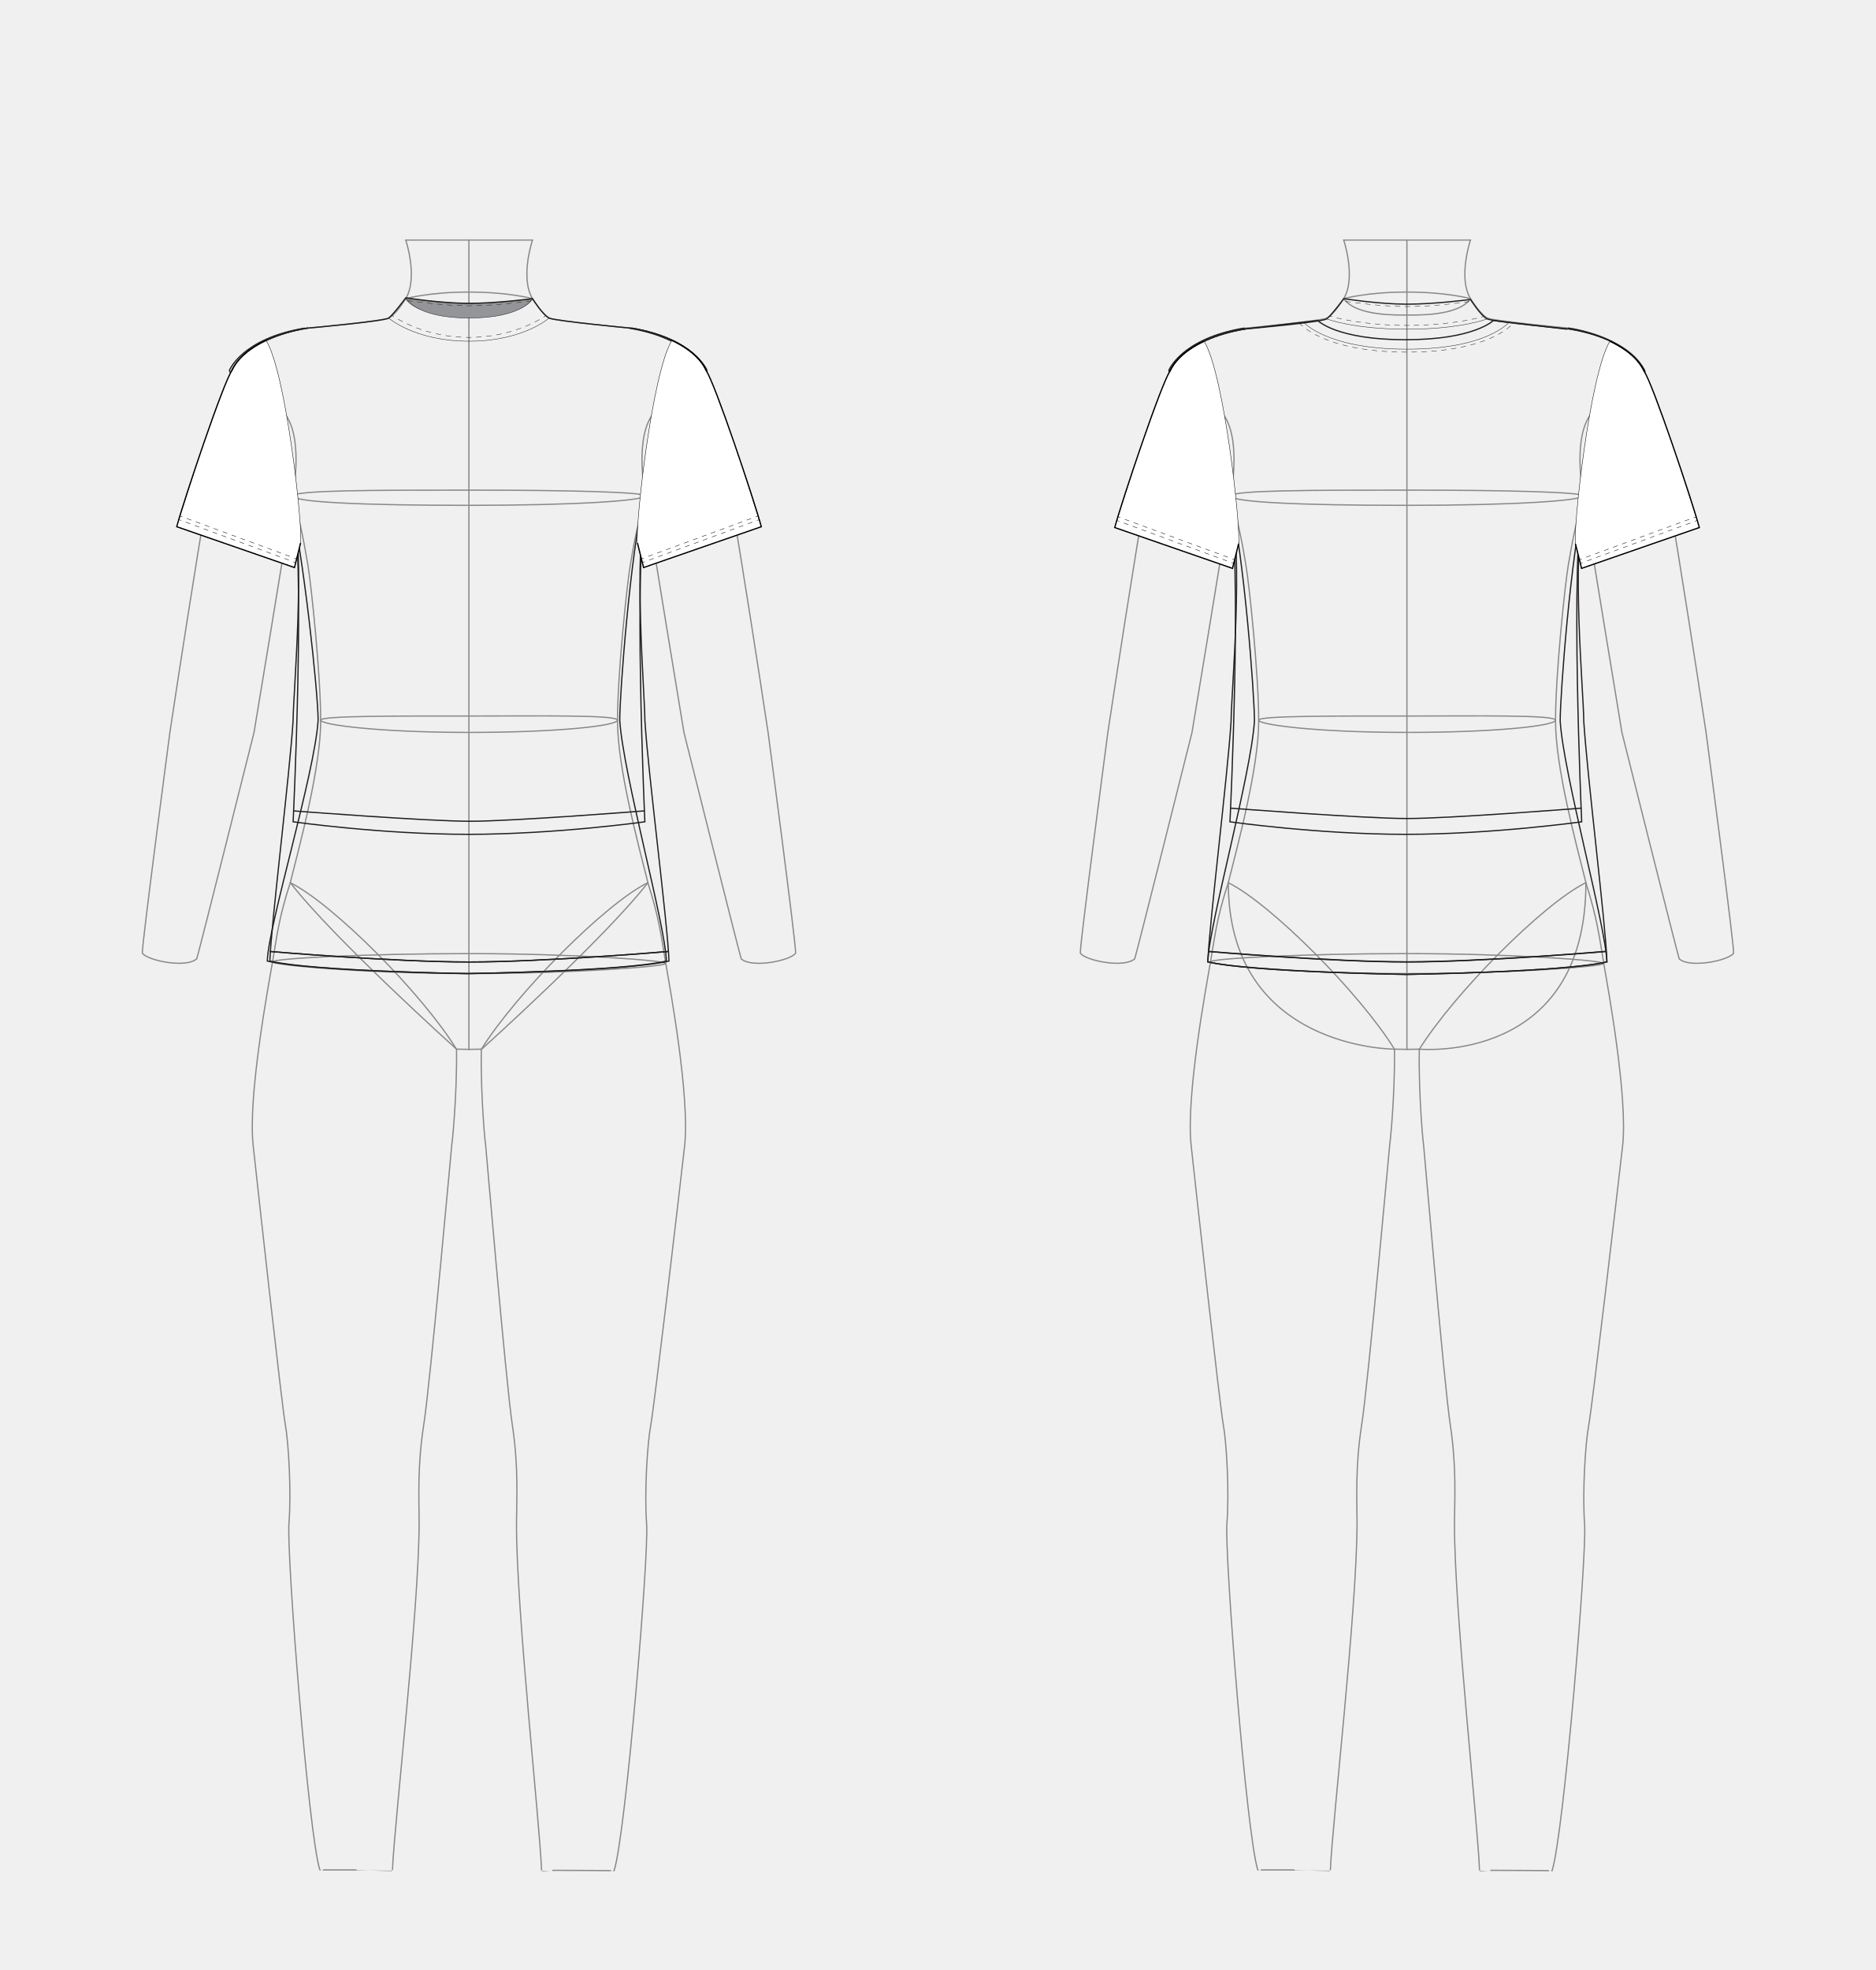
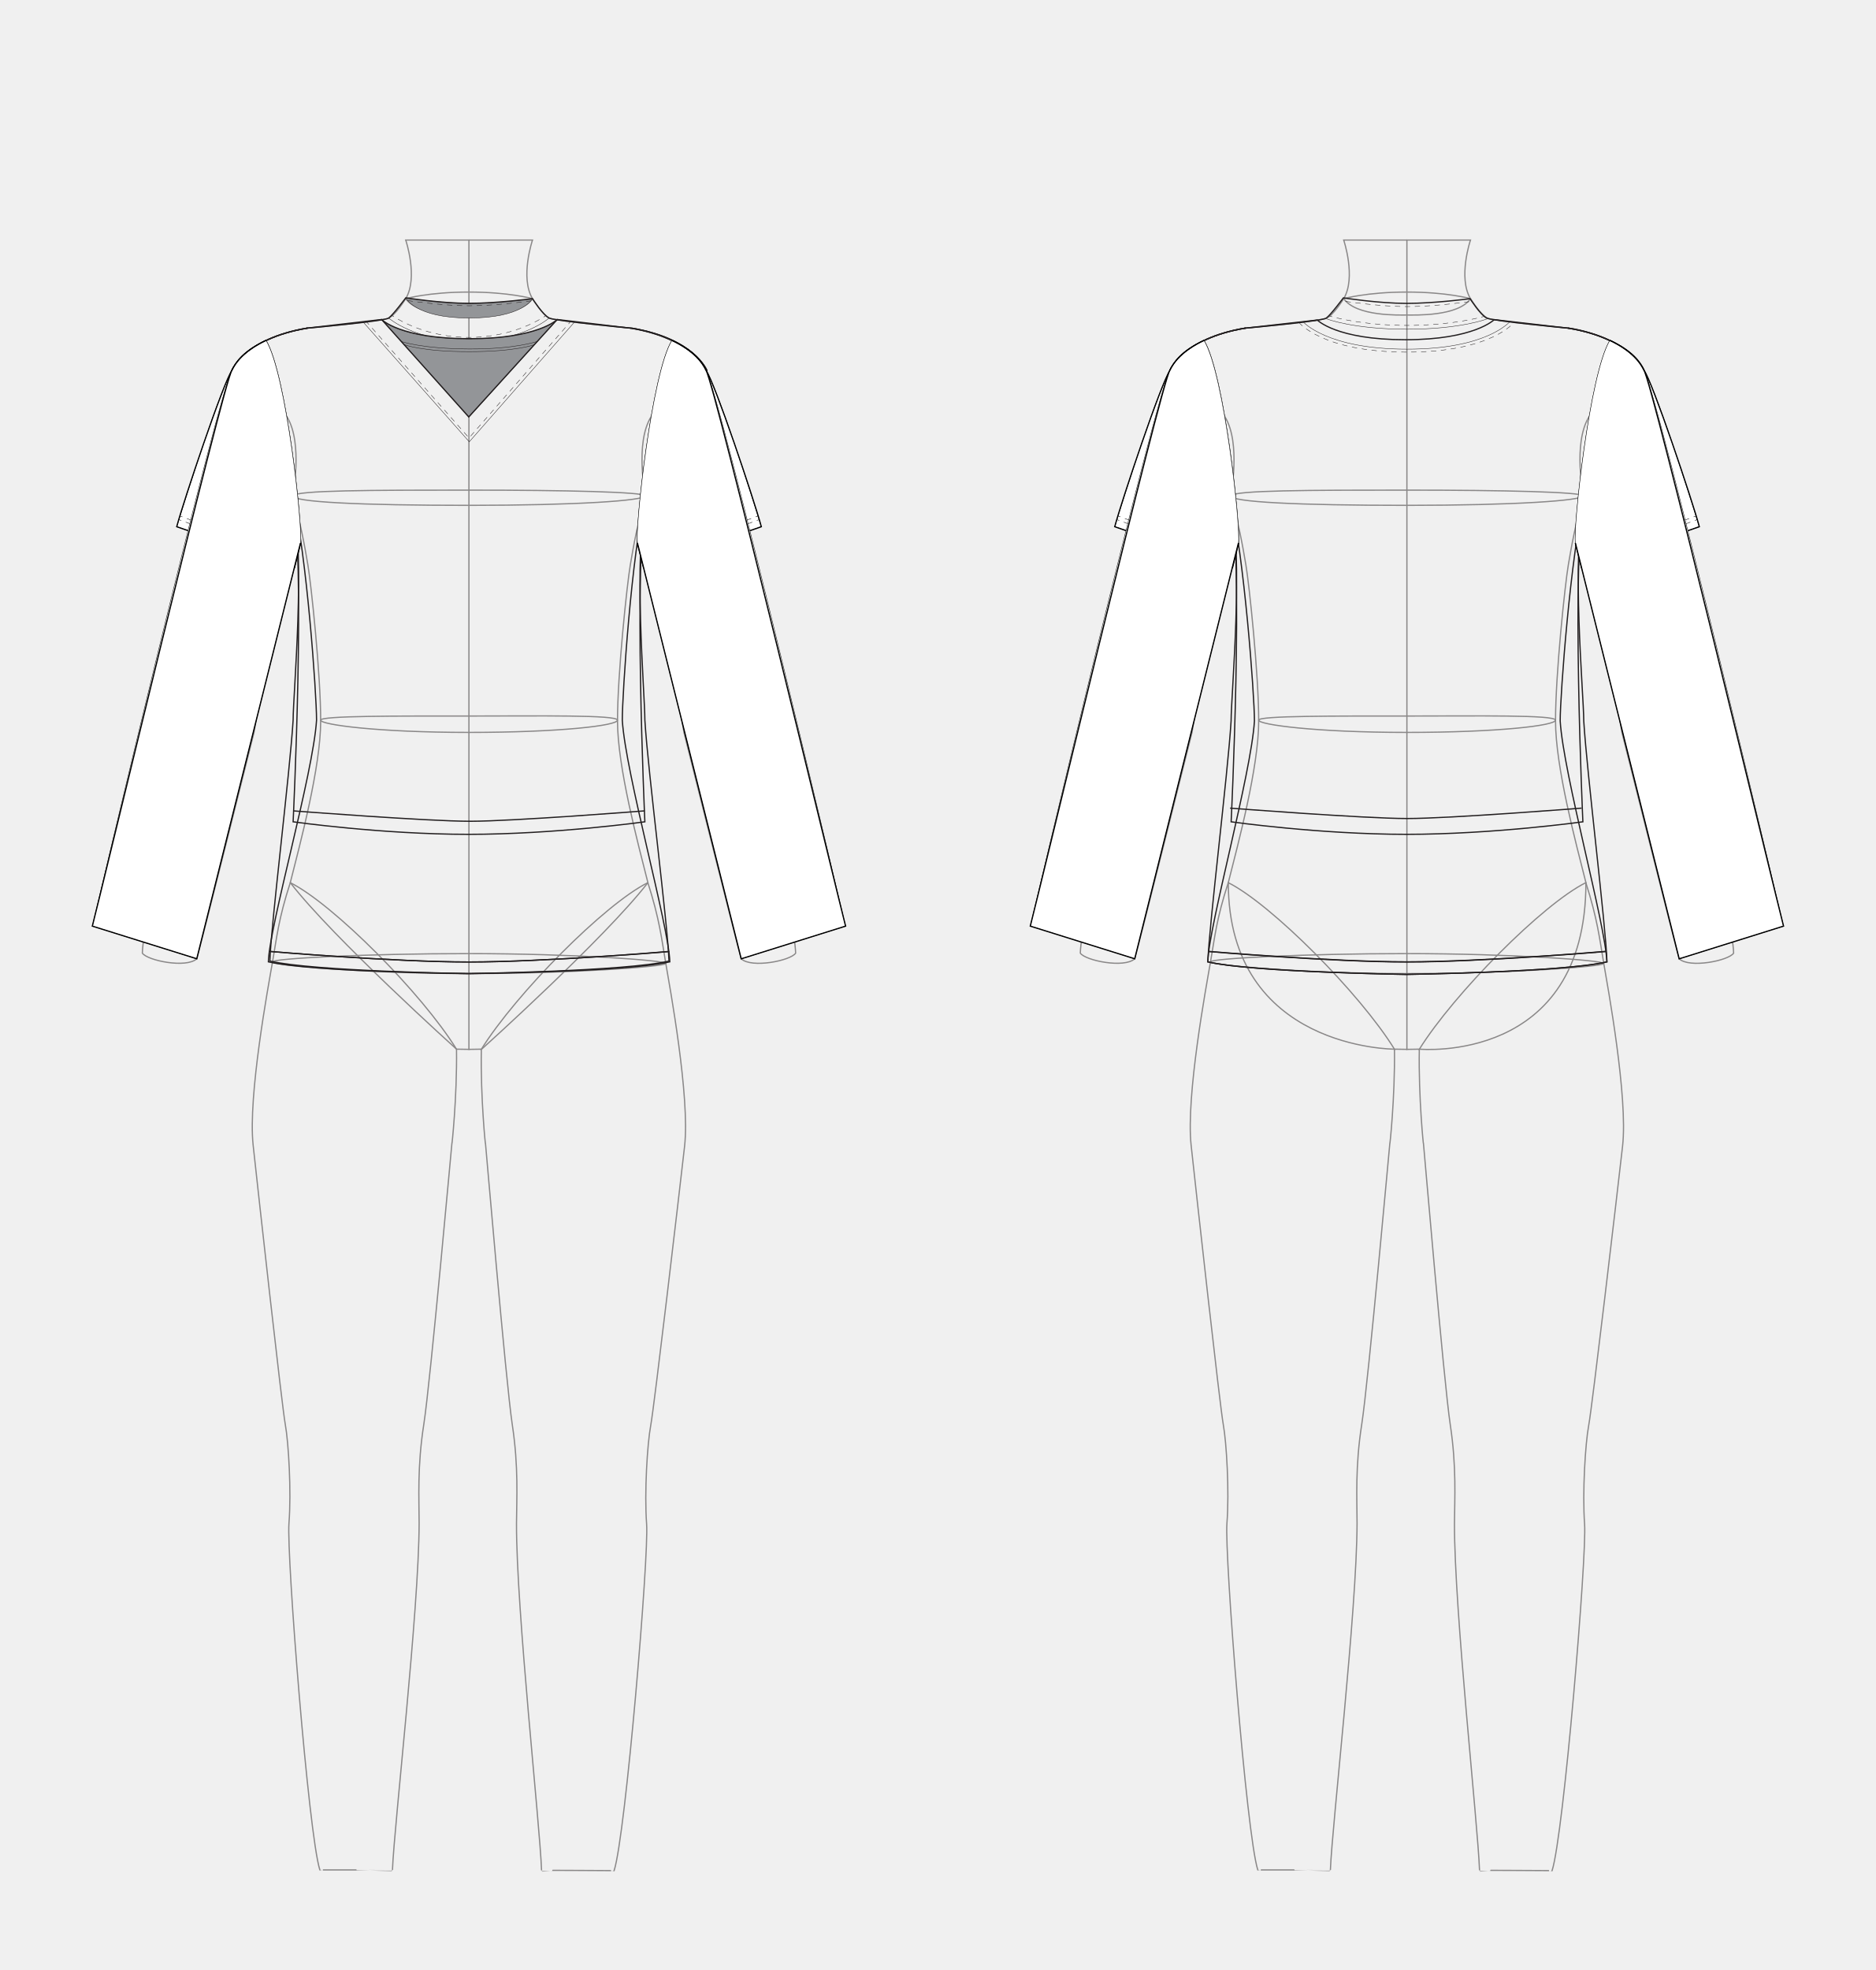
<svg xmlns="http://www.w3.org/2000/svg" viewBox="0 0 4535.4 4762.2">
  <defs>
    <style>
      .cls-1, .cls-2, .cls-3, .cls-4, .cls-5, .cls-6, .cls-7, .cls-8, .cls-9, .cls-10 {
        fill: none;
      }

      .cls-1, .cls-11, .cls-6, .cls-8, .cls-9 {
        stroke: #000;
        stroke-miterlimit: 10;
      }

      .cls-2, .cls-3, .cls-4, .cls-5, .cls-7, .cls-12, .cls-10 {
        stroke: #231f20;
        stroke-linecap: round;
      }

      .cls-13, .cls-11 {
        fill: #fff;
      }

      .cls-3 {
        stroke-linejoin: round;
      }

      .cls-3, .cls-4, .cls-8 {
        stroke-width: 3px;
      }

      .cls-5 {
        stroke-dasharray: 12.28 12.28;
      }

      .cls-6 {
        stroke-dasharray: 11.53 11.53;
      }

      .cls-7 {
        stroke-dasharray: 12;
      }

      .cls-12 {
        fill: #939598;
        stroke-linejoin: bevel;
      }

      .cls-9 {
        stroke-dasharray: 11.55 11.55;
      }

      .cls-10 {
        stroke-dasharray: 11.75 11.75;
      }

      .cls-14 {
        opacity: .5;
      }
    </style>
  </defs>
  <g id="Mannequin_ISO_EU38_GRP" class="cls-14">
    <g id="body_front_grp">
      <g id="measurements_lines" data-name="measurements lines">
        <path id="waist_line" data-name="waist line" class="cls-4" d="M1492.8,1740.9c0,13.1-138.7,29.6-359.3,29.6s-358.3-18.7-358.3-29.6,188-10,358.3-10,359.3-3.1,359.3,10Z" />
        <path id="hip_line" data-name="hip line" class="cls-4" d="M658.8,2325.1c0,7.8,228.8,28.4,474.8,28.4s475.8-16.9,475.8-24.4-223.3-23.9-475.8-23.9-474.8,12-474.8,19.9h0Z" />
        <line id="center_line" data-name="center line" class="cls-4" x1="1133.7" y1="580.2" x2="1133.7" y2="2537" />
        <path id="bust_line" data-name="bust line" class="cls-4" d="M1560.6,1198.5c-3.3,11.6-163.3,23.1-427,23.1s-426-8-426-23.1c11.4-13.3,186.4-13.7,426-13.7s419.5,4.6,427.1,13.7h-.1Z" />
      </g>
      <path id="right_leg" data-name="right leg" class="cls-4" d="M1103.7,2536.4c-83.7-135.5-298-350.6-401.9-402.7-28.6,87.8-32.8,133.2-42.9,191.4-10.1,58.2-59.7,324.6-46.9,443.2,12.8,118.6,69.7,631.2,77.7,674.9,8,43.7,14.9,162.4,8.9,239.1s47.2,751.5,74.7,838.1c-1.4-.2,175.8-.2,175.5,0,4.5-112.3,64-626.8,64.5-838.1,0-59.3-4.8-136.1,11.3-239.1,16.1-102.9,69.1-695,68.1-680.3-1,14.7,12.6-109.1,11-226.5h0Z" />
      <path id="left_leg" data-name="left leg" class="cls-4" d="M1163.6,2536.6c84.4-135.1,298.6-351.2,402.7-402.9,28.2,87.9,33.2,135.4,43.1,193.7,9.9,58.3,59.1,324.8,45.7,443.4-13.4,118.6-73.6,630.8-81.8,674.5-8.2,43.7-15.7,162.3-10,239,5.7,76.7-50.7,751.3-78.6,837.8,1.4-.2-175.8-1.1-175.4-.8-4-112.3-61-627.1-60.6-838.4.3-59.3,5.4-136.1-10.2-239.1s-65.8-695.3-64.9-680.6c.8,14.7-12.1-109.2-9.9-226.6h-.1Z" />
      <path id="left_arm" data-name="left arm" class="cls-4" d="M707.5,1198.4c-12,82.7-93.4,572.4-93.4,572.4,0,0-130.8,522.2-138.4,546.9-25.2,23.4-119.4,4.5-131.6-13.7-1.3-19.9,66.6-533.3,66.6-533.3,0,0,128-852.6,152.9-881.1,27.2,4.3,91.6,54.3,130.5,118.5,39,64.2,13.4,190.3,13.4,190.3h0Z" />
      <path id="right_arm" data-name="right arm" class="cls-4" d="M1560.6,1198.5c12,82.7,93,572.4,93,572.4,0,0,130.8,522.2,138.4,546.9,25.2,23.4,119.4,4.5,131.6-13.7,1.3-19.9-66.6-533.3-66.6-533.3,0,0-128-852.6-152.9-881.1-27.2,4.3-91.6,54.3-130.5,118.5-39,64.2-13,190.3-13,190.3h0Z" />
      <path id="neck_outline" data-name="neck outline" class="cls-4" d="M1133.6,761.5c18.4,0,124.9,3.8,153.8-39.5-30.6-51.1,0-141.7,0-141.7h-306.5s30.6,90.6,0,141.7c30.7,43.3,134.3,39.5,152.8,39.5h-.1Z" />
      <path id="body_outlines" data-name="body outlines" class="cls-4" d="M1133.6,706c-96.9,0-152.8,16-152.8,16,0,0-25.8,42.4-43.7,48s-174.3,22-194.6,23.3c-20.4,1.3-151.1,29.7-181.7,102.2-25.3,84.9,61.8,259.1,146.7,302.9,19.5,67.7,28.7,118.9,36.8,166.9s31,264.9,31,377.2-49.6,296.5-73.5,391.2c103.3,133.9,401.9,402.5,401.9,402.5l30.9.5,29.9-.5s298.6-268.7,401.9-402.5c-23.9-94.7-73.5-278.9-73.5-391.2s22.9-329.2,31-377.2c8.1-48,17.3-99.2,36.8-166.9,84.9-43.8,172.1-218,146.7-302.9-30.7-72.5-161.3-100.9-181.7-102.2-20.4-1.3-176.8-17.7-194.6-23.3s-43.7-48-43.7-48c0,0-56.9-16-153.8-16h0Z" />
    </g>
    <g id="body_back_grp">
      <g id="measurements_lines-2" data-name="measurements lines-2">
        <path id="waist_line-2" data-name="waist line-2" class="cls-4" d="M3760.5,1740.9c0,13.1-138.7,29.6-359.3,29.6s-358.3-18.7-358.3-29.6,188-10,358.3-10,359.3-3.1,359.3,10Z" />
        <path id="hip_line-2" data-name="hip line-2" class="cls-4" d="M2926.6,2325.1c0,7.8,228.8,28.4,474.8,28.4s475.8-16.9,475.8-24.4-223.3-23.9-475.8-23.9-474.8,12-474.8,19.9h0Z" />
        <line id="center_line-2" data-name="center line-2" class="cls-4" x1="3401.4" y1="580.2" x2="3401.4" y2="2537" />
        <path id="bust_line-2" data-name="bust line-2" class="cls-4" d="M3828.3,1198.5c-3.3,11.6-163.3,23.1-427.1,23.1s-426-8-426-23.1c11.4-13.3,186.4-13.7,426-13.7s419.5,4.6,427.1,13.7h0Z" />
      </g>
      <path id="right_leg-2" data-name="right leg-2" class="cls-4" d="M3371.4,2536.4c-83.7-135.5-298-350.6-401.9-402.7-28.6,87.8-32.8,133.2-42.9,191.4-10.1,58.2-59.7,324.6-46.9,443.2,12.8,118.7,69.7,631.2,77.7,674.9,8,43.7,14.9,162.4,8.9,239.1s47.2,751.5,74.6,838.1c-1.4-.2,175.8-.2,175.5,0,4.5-112.3,64-626.8,64.5-838.1,0-59.3-4.8-136.1,11.3-239.1s69.1-695,68.1-680.3c-1,14.7,12.6-109.1,11-226.5h.1Z" />
      <path id="left_leg-2" data-name="left leg-2" class="cls-4" d="M3431.3,2536.6c84.4-135.1,298.6-351.2,402.7-402.9,28.2,87.9,33.2,135.4,43.1,193.7,9.9,58.3,59.1,324.8,45.7,443.4-13.4,118.6-73.6,630.8-81.8,674.5-8.2,43.7-15.6,162.3-10,239,5.6,76.7-50.7,751.3-78.6,837.8,1.4-.2-175.8-1.1-175.4-.8-4-112.3-61-627.1-60.6-838.4.3-59.3,5.4-136.1-10.2-239.1-15.6-103-65.8-695.3-64.9-680.6.9,14.7-12.1-109.2-9.9-226.6h-.1Z" />
      <path id="left_arm-2" data-name="left arm-2" class="cls-4" d="M2975.2,1198.4c-12,82.7-93.4,572.4-93.4,572.4,0,0-130.8,522.2-138.4,546.9-25.2,23.4-119.4,4.5-131.6-13.7-1.3-19.9,66.6-533.3,66.6-533.3,0,0,128-852.6,152.9-881.1,27.2,4.3,91.6,54.3,130.5,118.5,39,64.2,13.4,190.3,13.4,190.3h0Z" />
      <path id="right_arm-2" data-name="right arm-2" class="cls-4" d="M3828.3,1198.5c12,82.7,93,572.4,93,572.4,0,0,130.8,522.2,138.4,546.9,25.2,23.4,119.4,4.5,131.6-13.7,1.3-19.9-66.6-533.3-66.6-533.3,0,0-128-852.6-152.9-881.1-27.2,4.3-91.6,54.3-130.5,118.5-39,64.2-13,190.3-13,190.3h0Z" />
      <path id="neck_outline-2" data-name="neck outline-2" class="cls-4" d="M3401.3,761.5c18.4,0,124.9,3.8,153.8-39.5-30.6-51.1,0-141.7,0-141.7h-306.5s30.6,90.6,0,141.7c30.6,43.3,134.3,39.5,152.8,39.5h-.1Z" />
      <path id="body_outlines-2" data-name="body outlines-2" class="cls-4" d="M3401.3,706c-96.9,0-152.8,16-152.8,16,0,0-25.8,42.4-43.6,48-17.8,5.6-174.3,22-194.6,23.3-20.4,1.3-151.1,29.7-181.7,102.2-25.3,84.9,61.8,259.1,146.7,302.9,19.5,67.7,28.7,118.9,36.8,166.9s31,264.9,31,377.2-49.6,296.5-73.5,391.2c0,403.3,401.9,402.5,401.9,402.5l30.9.5,29.9-.5s401.9,37.2,401.9-402.5c-23.9-94.7-73.5-278.9-73.5-391.2s22.9-329.2,31-377.2,17.3-99.2,36.8-166.9c84.9-43.8,172.1-218,146.7-302.9-30.7-72.5-161.4-100.9-181.7-102.2-20.3-1.3-176.8-17.7-194.6-23.3-17.8-5.6-43.6-48-43.6-48,0,0-56.9-16-153.8-16h-.2Z" />
    </g>
  </g>
  <g id="f_top_ts_GRP">
    <g id="f_top_ts_tor_reg_GRP">
      <path id="f_top_ts_tor_reg" class="cls-4" d="M1527.3,793.3c151.87,25.34,181.7,102.2,181.7,102.2,0,0-135.85,268.74-145.4,302.9-33.94,142.73-4.54,477.9-4.54,542.5,8,129.88,55.41,492.99,58.3,582.32-105.9,24.9-484.96,30.28-484.96,30.28,0,0-374.06-5.38-479.96-30.28,2.89-89.33,48.22-452.44,56.22-582.32,0-64.6,31.48-399.77-2.46-542.5-9.55-34.16-145.4-302.9-145.4-302.9,0,0,29.83-76.86,181.7-102.2" />
      <path id="f_top_ts_tor_reg_sem_hem" class="cls-4" d="M654.6,2300.15s295.98,25.3,479.8,25.3,480.8-25.3,480.8-25.3" />
    </g>
    <g id="f_top_ts_tor_slm_GRP">
-       <path id="f_top_ts_tor_slm" class="cls-4" d="M1521.1,793.3c151.87,25.34,181.7,102.2,181.7,102.2,0,0-135.85,268.74-145.4,302.9-33.94,142.73-59.1,477.9-59.1,542.5,8,129.88,109.97,492.99,112.86,582.32-105.9,24.9-484.96,30.28-484.96,30.28,0,0-374.06-5.38-479.96-30.28,2.89-89.33,114.86-452.44,122.86-582.32,0-64.6-35.16-399.77-69.1-542.5-9.55-34.16-145.4-302.9-145.4-302.9,0,0,29.83-76.86,181.7-102.2" />
-       <path id="t_top_ts_tor_slm_sem_hem" class="cls-4" d="M653.4,2300.15s295.98,25.3,479.8,25.3,480.8-25.3,480.8-25.3" />
+       <path id="f_top_ts_tor_slm" class="cls-4" d="M1524.8,793.4c151.87,25.34,181.7,102.1,181.7,102.1,0,0-136.25,268.84-145.8,303-33.94,142.73-56.2,477.9-56.2,542.5,8,129.88,112.01,494.77,114.9,584.1-105.9,24.9-487,28.5-487,28.5,0,0-377.7-3.6-483.6-28.5,2.89-89.33,108.5-454.32,116.5-584.2,0-64.6-23.76-399.67-57.7-542.4-9.55-34.16-146.8-302.9-146.8-302.9,0,0,29.83-76.86,181.7-102.2" />
+       <path id="f_top_ts_tor_slm_sem_hem" class="cls-4" d="M651.2,2299.85s298.18,25.6,482,25.6,483.9-25.11,483.9-25.11" />
    </g>
    <g id="f_top_ts_tor_crp_GRP">
-       <path id="f_top_ts_crp_reg" class="cls-4" d="M1527.3,793.3c151.87,25.34,181.7,102.2,181.7,102.2,0,0-135.85,268.74-145.4,302.9-33.94,142.73-4.54,788.21-4.54,788.21,0,0-216.92,30.28-426.66,30.28s-423.74-30.28-423.74-30.28c0,0,31.48-645.48-2.46-788.21-9.55-34.16-145.4-302.9-145.4-302.9,0,0,29.83-76.86,181.7-102.2" />
+       <path id="f_top_ts_tor_crp" class="cls-4" d="M1527.3,793.3c151.87,25.34,181.7,102.2,181.7,102.2,0,0-135.85,268.74-145.4,302.9-33.94,142.73-4.54,788.21-4.54,788.21,0,0-216.92,30.28-426.66,30.28s-423.74-30.28-423.74-30.28c0,0,31.48-645.48-2.46-788.21-9.55-34.16-145.4-302.9-145.4-302.9,0,0,29.83-76.86,181.7-102.2" />
      <path id="f_top_ts_tor_crp_sem_hem" class="cls-4" d="M709.96,1960.24s323.42,25.06,426.79,25.06,420.7-25.06,420.7-25.06" />
    </g>
    <g id="f_top_ts_slv_set_GRP">
      <g id="f_top_ts_slv_set_r">
        <path id="f_top_ts_slv_set_shape_r" class="cls-11" d="M726.71,1312.55l-14.78,59.42-284.68-98.72s100.61-325.73,133.55-377.75c20.09-40.72,68.61-65.5,82.66-72.51,48.99,80.23,88.97,453.09,83.25,489.56Z" />
        <path id="f_top_ts_slv_set_border_r" class="cls-8" d="M726.71,1312.55l-14.78,59.42-284.68-98.72c17.35-64.85,113.2-349.73,133.55-377.75,9.14-19.22,27.98-47,82.66-72.51" />
        <g id="f_top_ts_slv_set_sem_cuf_r_1">
          <line class="cls-13" x1="432.57" y1="1256.17" x2="714.91" y2="1359.99" />
          <g>
            <line class="cls-1" x1="432.57" y1="1256.17" x2="438.2" y2="1258.24" />
            <line class="cls-9" x1="449.04" y1="1262.23" x2="703.86" y2="1355.92" />
            <line class="cls-1" x1="709.28" y1="1357.92" x2="714.91" y2="1359.99" />
          </g>
        </g>
        <g id="f_top_ts_slv_set_sem_cuf_r_2">
          <line class="cls-13" x1="435.32" y1="1247.4" x2="717.15" y2="1350.99" />
          <g>
            <line class="cls-1" x1="435.32" y1="1247.4" x2="440.95" y2="1249.47" />
            <line class="cls-6" x1="451.77" y1="1253.45" x2="706.11" y2="1346.93" />
            <line class="cls-1" x1="711.52" y1="1348.92" x2="717.15" y2="1350.99" />
          </g>
        </g>
      </g>
      <g id="f_top_ts_slv_set_l">
        <path id="f_top_ts_slv_set_shape_l" class="cls-11" d="M1541.13,1312.55l14.78,59.42,284.68-98.72s-100.61-325.73-133.55-377.75c-20.09-40.72-68.61-65.5-82.66-72.51-48.99,80.23-88.97,453.09-83.25,489.56Z" />
        <path id="f_top_ts_slv_set_border_l" class="cls-8" d="M1541.13,1312.55l14.78,59.42,284.68-98.72c-17.35-64.85-113.2-349.73-133.55-377.75-9.14-19.22-27.98-47-82.66-72.51" />
        <g id="f_top_ts_slv_set_sem_cuf_l_1">
          <line class="cls-13" x1="1835.27" y1="1256.17" x2="1552.93" y2="1359.99" />
          <g>
            <line class="cls-1" x1="1835.27" y1="1256.17" x2="1829.64" y2="1258.24" />
            <line class="cls-9" x1="1818.8" y1="1262.23" x2="1563.98" y2="1355.92" />
            <line class="cls-1" x1="1558.56" y1="1357.92" x2="1552.93" y2="1359.99" />
          </g>
        </g>
        <g id="f_top_ts_slv_set_sem_cuf_l_2">
          <line class="cls-13" x1="1832.52" y1="1247.4" x2="1550.69" y2="1350.99" />
          <g>
            <line class="cls-1" x1="1832.52" y1="1247.4" x2="1826.89" y2="1249.47" />
            <line class="cls-6" x1="1816.07" y1="1253.45" x2="1561.73" y2="1346.93" />
            <line class="cls-1" x1="1556.32" y1="1348.92" x2="1550.69" y2="1350.99" />
          </g>
        </g>
+       </g>
+     </g>
+     <g id="f_top_ts_slv_lon_GRP">
+       <g id="f_top_ts_slv_lon_r">
+         <path id="f_top_ts_slv_lon_shape_r" class="cls-11" d="M726.49,1312.55l-250.79,1005.15-252.48-78.92s304.42-1291.26,337.36-1343.28c20.09-40.72,68.61-65.5,82.66-72.51,48.99,80.23,88.97,453.09,83.25,489.56Z" />
+         <path id="f_top_ts_slv_lon_border_r" class="cls-8" d="M726.49,1312.55l-250.79,1005.15-252.48-78.92c17.35-64.85,317-1315.26,337.36-1343.28,9.14-19.22,27.98-47,82.66-72.51" />
+       </g>
+       <g id="f_top_ts_slv_lon_l">
+         <path id="f_top_ts_slv_lon_shape_r-2" data-name="f_top_ts_slv_lon_shape_r" class="cls-11" d="M1541.06,1312.55l250.94,1005.25,252.33-79.02s-304.42-1291.26-337.36-1343.28c-20.09-40.72-68.61-65.5-82.66-72.51-48.99,80.23-88.97,453.09-83.25,489.56Z" />
+         <path id="f_top_ts_slv_lon_border_r-2" data-name="f_top_ts_slv_lon_border_r" class="cls-8" d="M1541.06,1312.55l250.94,1005.25,252.33-79.02c-17.35-64.85-317-1315.26-337.36-1343.28-9.14-19.22-27.98-47-82.66-72.51" />
      </g>
    </g>
    <g id="f_top_ts_nck_mok_GRP">
      <path id="f_top_ts_nck_mok_inline" class="cls-2" d="M939.7,768.84s63.36,56.01,194.2,56.01,193.69-56.01,193.69-56.01" />
      <g id="f_top_ts_nck_mok_sem_2">
        <g>
          <path class="cls-2" d="M947,762.02s1.69,1.24,4.97,3.35" />
          <path class="cls-5" d="M962.48,771.72c27.15,15.46,88.47,43.95,171.53,43.95,88.77,0,151.77-31.96,175.3-46.1" />
          <path class="cls-2" d="M1314.53,766.32c3.28-2.11,4.97-3.36,4.97-3.36" />
        </g>
      </g>
      <path id="f_top_ts_nck_mok_inside" class="cls-12" d="M981,720s83.64,13.3,153.1,13.3,153.3-11.3,153.3-11.3c0,0-23.16,46.84-153.5,46.84s-152.9-48.84-152.9-48.84Z" />
      <path id="f_top_ts_nck_mok_sem_1" class="cls-7" d="M985.64,726.59s81.2,12.52,148.56,12.52,149.36-11.79,149.36-11.79" />
      <path id="f_top_ts_nck_mok_outline" class="cls-3" d="M742.5,793.3s186.24-16.52,197.2-24.46c10.96-7.93,41.3-48.84,41.3-48.84,0,0,85.24,13.3,152.9,13.3s153.5-11.3,153.5-11.3c0,0,25.11,39.58,40.19,46.84,15.08,7.27,198.11,24.46,198.11,24.46" />
    </g>
+     <g id="f_top_ts_nck_v_GRP">
+       <path id="f_top_ts_nck_v_inside" class="cls-12" d="M922.67,772.4s41.32,46.41,210.58,46.41,213.86-46.41,213.86-46.41l-213.21,235.5-211.23-235.5Z" />
+       <polyline id="f_top_ts_nck_v_inline" class="cls-4" points="922.67 772.4 1133.25 1007.9 1347.11 772.4" />
+       <path id="f_top_ts_nck_v_outline" class="cls-3" d="M741.65,793.3l181.02-20.9s44.89,46.41,211.84,46.41,212.61-46.41,212.61-46.41l177.74,20.9" />
+       <path id="f_top_ts_nck_v_sem_3" class="cls-2" d="M977.41,833.22s42.69,16.87,156.68,16.87,157.73-16.81,157.73-16.81" />
+       <polyline id="f_top_ts_nck_v_sem_4" class="cls-2" points="877.26 777.64 1134.55 1068 1390.04 777.26" />
+       <path id="f_top_ts_nck_v_sem_2" class="cls-2" d="M970.14,825.49s49.58,17.58,163.56,18.11c111.35.52,162.77-17.68,165.26-18.17" />
+       <polyline id="f_top_ts_nck_v_sem_1" class="cls-7" points="883.89 775.4 1133.96 1058.67 1380.4 776.31" />
+     </g>
  </g>
  <g id="b_top_ts_GRP">
    <g id="b_top_ts_tor_reg_GRP">
-       <path id="b_top_ts_tor_reg" class="cls-4" d="M3795.08,795.3c151.87,25.34,181.7,102.2,181.7,102.2,0,0-135.85,268.74-145.4,302.9-33.94,142.73-2.41,477.9-2.41,542.5,8,129.88,53.27,492.99,56.16,582.32-105.9,24.9-484.96,30.28-484.96,30.28,0,0-374.06-5.38-479.96-30.28,2.89-89.33,48.16-452.44,56.16-582.32,0-64.6,31.54-399.77-2.41-542.5-9.55-34.16-145.4-302.9-145.4-302.9,0,0,29.83-76.86,181.7-102.2" />
+       <path id="b_top_ts_tor_reg" class="cls-4" d="M3792.5,793.4c151.87,25.34,181.7,102.1,181.7,102.1,0,0-133.27,270.74-142.82,304.9-33.94,142.73-2.41,477.9-2.41,542.5,8,129.88,53.27,492.99,56.16,582.32-105.9,24.9-484.96,30.28-484.96,30.28,0,0-374.06-5.38-479.96-30.28,2.89-89.33,48.16-452.44,56.16-582.32,0-64.6,31.54-399.77-2.41-542.5-9.55-34.16-145.38-304.9-145.38-304.9,0,0,29.83-76.86,181.7-102.2" />
      <path id="b_top_ts_tor_reg_sem_hem" class="cls-4" d="M2921.61,2300.15s295.98,25.3,479.8,25.3,480.8-25.3,480.8-25.3" />
    </g>
    <g id="b_top_ts_tor_slm_GRP">
-       <path id="b_top_ts_tor_slm" class="cls-4" d="M3794.8,795.3c151.87,25.34,181.7,102.2,181.7,102.2,0,0-135.85,268.74-145.4,302.9-33.94,142.73-59.1,477.9-59.1,542.5,8,129.88,109.97,492.99,112.86,582.32-105.9,24.9-484.96,30.28-484.96,30.28,0,0-374.06-5.38-479.96-30.28,2.89-89.33,104.86-452.44,112.86-582.32,0-64.6-25.16-399.77-59.1-542.5-9.55-34.16-145.4-302.9-145.4-302.9,0,0,29.83-76.86,181.7-102.2" />
+       <path id="b_top_ts_tor_slm" class="cls-4" d="M3792.5,793.4c151.87,25.34,181.7,102.1,181.7,102.1,0,0-133.55,270.74-143.1,304.9-33.94,142.73-59.1,477.9-59.1,542.5,8,129.88,109.97,492.99,112.86,582.32-105.9,24.9-484.96,30.28-484.96,30.28,0,0-374.06-5.38-479.96-30.28,2.89-89.33,104.86-452.44,112.86-582.32,0-64.6-25.16-399.77-59.1-542.5-9.55-34.16-145.2-304.77-145.2-304.77,0,0,29.93-76.99,181.8-102.33" />
      <path id="b_top_ts_tor_slm_sem_hem" class="cls-4" d="M2921.6,2299.8s295.98,25.3,479.8,25.3,480.8-25.3,480.8-25.3" />
    </g>
    <g id="b_top_ts_tor_crp_GRP">
-       <path id="b_top_ts_crp_reg" class="cls-4" d="M3792.26,793.3c151.87,25.34,181.7,102.2,181.7,102.2,0,0-135.85,268.74-145.4,302.9-33.94,142.73-4.54,788.21-4.54,788.21,0,0-216.92,30.28-426.66,30.28s-423.74-30.28-423.74-30.28c0,0,31.48-645.48-2.46-788.21-9.55-34.16-145.4-302.9-145.4-302.9,0,0,29.83-76.86,181.7-102.2" />
+       <path id="b_top_ts_tor_crp" class="cls-4" d="M3792.5,793.4c151.87,25.34,181.7,102.1,181.7,102.1,0,0-133.25,268.74-142.8,302.9-33.94,142.73-4.54,788.21-4.54,788.21,0,0-216.92,30.28-426.66,30.28s-423.74-30.28-423.74-30.28c0,0,31.48-645.48-2.46-788.21-9.55-34.16-145.4-302.9-145.4-302.9,0,0,29.83-76.86,181.7-102.2" />
      <path id="b_top_ts_tor_crp_sem_hem" class="cls-4" d="M2975.13,1953.61s323.42,25.06,426.79,25.06,420.7-25.06,420.7-25.06" />
    </g>
    <g id="b_top_ts_slv_set_GRP">
      <g id="b_top_ts_slv_set_r">
-         <path id="b_top_ts_slv_set_shape_r" class="cls-11" d="M2994.49,1314.55l-14.78,59.42-284.68-98.72s100.61-325.73,133.55-377.75c20.09-40.72,68.61-65.5,82.66-72.51,48.99,80.23,88.97,453.09,83.25,489.56Z" />
-         <path id="b_top_ts_slv_set_border_r" class="cls-8" d="M2994.49,1314.55l-14.78,59.42-284.68-98.72c17.35-64.85,113.2-349.73,133.55-377.75,9.14-19.22,27.98-47,82.66-72.51" />
+         <path id="b_top_ts_slv_set_shape_r" class="cls-11" d="M2994.49,1312.55l-14.78,59.42-284.68-98.72s100.61-325.73,133.55-377.75c20.09-40.72,68.61-65.5,82.66-72.51,48.99,80.23,88.97,453.09,83.25,489.56Z" />
+         <path id="b_top_ts_slv_set_border_r" class="cls-8" d="M2994.49,1312.55l-14.78,59.42-284.68-98.72c17.35-64.85,113.2-349.73,133.55-377.75,9.14-19.22,27.98-47,82.66-72.51" />
        <g id="b_top_ts_slv_set_sem_cuf_r_1">
-           <line class="cls-13" x1="2700.35" y1="1258.17" x2="2982.69" y2="1361.99" />
-           <g>
-             <line class="cls-1" x1="2700.35" y1="1258.17" x2="2705.98" y2="1260.24" />
-             <line class="cls-9" x1="2716.82" y1="1264.23" x2="2971.64" y2="1357.92" />
-             <line class="cls-1" x1="2977.06" y1="1359.92" x2="2982.69" y2="1361.99" />
+           <line class="cls-13" x1="2700.35" y1="1256.17" x2="2982.69" y2="1359.99" />
+           <g>
+             <line class="cls-1" x1="2700.35" y1="1256.17" x2="2705.98" y2="1258.24" />
+             <line class="cls-9" x1="2716.82" y1="1262.23" x2="2971.64" y2="1355.92" />
+             <line class="cls-1" x1="2977.06" y1="1357.92" x2="2982.69" y2="1359.99" />
          </g>
        </g>
        <g id="b_top_ts_slv_set_sem_cuf_r_2">
-           <line class="cls-13" x1="2703.1" y1="1249.4" x2="2984.93" y2="1352.99" />
-           <g>
-             <line class="cls-1" x1="2703.1" y1="1249.4" x2="2708.73" y2="1251.47" />
-             <line class="cls-6" x1="2719.55" y1="1255.45" x2="2973.89" y2="1348.93" />
-             <line class="cls-1" x1="2979.3" y1="1350.92" x2="2984.93" y2="1352.99" />
+           <line class="cls-13" x1="2703.1" y1="1247.4" x2="2984.93" y2="1350.99" />
+           <g>
+             <line class="cls-1" x1="2703.1" y1="1247.4" x2="2708.73" y2="1249.47" />
+             <line class="cls-6" x1="2719.55" y1="1253.45" x2="2973.89" y2="1346.93" />
+             <line class="cls-1" x1="2979.3" y1="1348.92" x2="2984.93" y2="1350.99" />
          </g>
        </g>
      </g>
      <g id="b_top_ts_slv_set_l">
-         <path id="b_top_ts_slv_set_shape_l" class="cls-11" d="M3808.91,1314.55l14.78,59.42,284.68-98.72s-100.61-325.73-133.55-377.75c-20.09-40.72-68.61-65.5-82.66-72.51-48.99,80.23-88.97,453.09-83.25,489.56Z" />
-         <path id="b_top_ts_slv_set_border_l" class="cls-8" d="M3808.91,1314.55l14.78,59.42,284.68-98.72c-17.35-64.85-113.2-349.73-133.55-377.75-9.14-19.22-27.98-47-82.66-72.51" />
+         <path id="b_top_ts_slv_set_shape_l" class="cls-11" d="M3808.91,1312.55l14.78,59.42,284.68-98.72s-100.61-325.73-133.55-377.75c-20.09-40.72-68.61-65.5-82.66-72.51-48.99,80.23-88.97,453.09-83.25,489.56Z" />
+         <path id="b_top_ts_slv_set_border_l" class="cls-8" d="M3808.91,1312.55l14.78,59.42,284.68-98.72c-17.35-64.85-113.2-349.73-133.55-377.75-9.14-19.22-27.98-47-82.66-72.51" />
        <g id="b_top_ts_slv_set_sem_cuf_l_1">
-           <line class="cls-13" x1="4103.05" y1="1258.17" x2="3820.71" y2="1361.99" />
-           <g>
-             <line class="cls-1" x1="4103.05" y1="1258.17" x2="4097.42" y2="1260.24" />
-             <line class="cls-9" x1="4086.58" y1="1264.23" x2="3831.76" y2="1357.92" />
-             <line class="cls-1" x1="3826.34" y1="1359.92" x2="3820.71" y2="1361.99" />
+           <line class="cls-13" x1="4103.05" y1="1256.17" x2="3820.71" y2="1359.99" />
+           <g>
+             <line class="cls-1" x1="4103.05" y1="1256.17" x2="4097.42" y2="1258.24" />
+             <line class="cls-9" x1="4086.58" y1="1262.23" x2="3831.76" y2="1355.92" />
+             <line class="cls-1" x1="3826.34" y1="1357.92" x2="3820.71" y2="1359.99" />
          </g>
        </g>
        <g id="b_top_ts_slv_set_sem_cuf_l_2">
-           <line class="cls-13" x1="4100.3" y1="1249.4" x2="3818.47" y2="1352.99" />
-           <g>
-             <line class="cls-1" x1="4100.3" y1="1249.4" x2="4094.67" y2="1251.47" />
-             <line class="cls-6" x1="4083.85" y1="1255.45" x2="3829.51" y2="1348.93" />
-             <line class="cls-1" x1="3824.1" y1="1350.92" x2="3818.47" y2="1352.99" />
+           <line class="cls-13" x1="4100.3" y1="1247.4" x2="3818.47" y2="1350.99" />
+           <g>
+             <line class="cls-1" x1="4100.3" y1="1247.4" x2="4094.67" y2="1249.47" />
+             <line class="cls-6" x1="4083.85" y1="1253.45" x2="3829.51" y2="1346.93" />
+             <line class="cls-1" x1="3824.1" y1="1348.92" x2="3818.47" y2="1350.99" />
          </g>
        </g>
      </g>
    </g>
    <g id="b_top_ts_nck_mok_GRP">
      <path id="b_top_ts_nck_mok_inline" class="cls-2" d="M3207.48,770.84s63.36,25.01,194.2,25.01,193.69-25.01,193.69-25.01" />
      <g id="b_top_ts_nck_mok_sem_2">
        <g>
          <path class="cls-2" d="M3214.78,764.02s1.97.61,5.77,1.63" />
          <path class="cls-10" d="M3231.94,768.51c27.95,6.6,88.46,18.15,169.86,18.15,87.19,0,149.52-12.7,174.01-18.67" />
          <path class="cls-2" d="M3581.5,766.56c3.81-1,5.78-1.6,5.78-1.6" />
        </g>
      </g>
      <path id="b_top_ts_nck_mok_sem_1" class="cls-7" d="M3253.42,728.59s81.2,12.52,148.56,12.52,149.36-11.79,149.36-11.79" />
-       <path id="b_top_ts_nck_mok_outline" class="cls-3" d="M3010.28,795.3s186.24-16.52,197.2-24.46c10.96-7.93,41.3-48.84,41.3-48.84,0,0,85.24,13.3,152.9,13.3s153.5-11.3,153.5-11.3c0,0,25.11,39.58,40.19,46.84,15.08,7.27,198.11,24.46,198.11,24.46" />
+       <path id="b_top_ts_nck_mok_outline" class="cls-3" d="M3009.3,793.4s186.24-16.52,197.2-24.46c10.96-7.93,41.3-48.84,41.3-48.84,0,0,85.24,13.3,152.9,13.3s153.5-11.3,153.5-11.3c0,0,25.11,39.58,40.19,46.84,15.08,7.27,198.11,24.46,198.11,24.46" />
    </g>
    <g id="b_top_ts_nck_v_GRP">
-       <path id="b_top_ts_nck_v_outline" class="cls-3" d="M3004.8,795.73l181.02-20.9s44.89,46.41,211.84,46.41,212.61-46.41,212.61-46.41l177.74,20.9" />
-       <path id="b_top_ts_nck_v_sem_1" class="cls-7" d="M3140.66,780.04s55.29,71.22,260.74,71.22,257.66-70.69,257.66-70.69" />
-       <path id="b_top_ts_nck_v_sem_2" class="cls-2" d="M3151.43,778.8s55.78,65.29,249.97,65.29,244.76-64.25,247.25-64.74" />
+       <path id="b_top_ts_nck_v_outline" class="cls-3" d="M3010.3,793.3l174.61-19.6s45.8,47.54,212.74,47.54,214.8-48.54,214.8-48.54l180.04,20.7" />
+       <path id="b_top_ts_nck_v_sem_1" class="cls-7" d="M3140.12,779.18s55.83,72.08,261.28,72.08,259.27-72.26,259.27-72.26" />
+       <path id="b_top_ts_nck_v_sem_2" class="cls-2" d="M3150.54,777.9s56.66,66.18,250.86,66.18,246.57-65.63,249.06-66.13" />
+     </g>
+     <g id="b_top_ts_slv_lon_GRP">
+       <path id="b_top_ts_slv_lon_shape_r" class="cls-11" d="M2994.14,1312.55l-250.79,1005.15-252.48-78.92s304.42-1291.26,337.36-1343.28c20.09-40.72,68.61-65.5,82.66-72.51,48.99,80.23,88.97,453.09,83.25,489.56Z" />
+       <path id="b_top_ts_slv_lon_border_r" class="cls-8" d="M2994.14,1312.55l-250.79,1005.15-252.48-78.92c17.35-64.85,317-1315.26,337.36-1343.28,9.14-19.22,27.98-47,82.66-72.51" />
+       <path id="b_top_ts_slv_lon_shape_r-2" data-name="b_top_ts_slv_lon_shape_r" class="cls-11" d="M3808.71,1312.55l250.94,1005.25,252.33-79.02s-304.42-1291.26-337.36-1343.28c-20.09-40.72-68.61-65.5-82.66-72.51-48.99,80.23-88.97,453.09-83.25,489.56Z" />
+       <path id="b_top_ts_slv_lon_border_r-2" data-name="b_top_ts_slv_lon_border_r" class="cls-8" d="M3808.71,1312.55l250.94,1005.25,252.33-79.02c-17.35-64.85-317-1315.26-337.36-1343.28-9.14-19.22-27.98-47-82.66-72.51" />
    </g>
  </g>
</svg>
